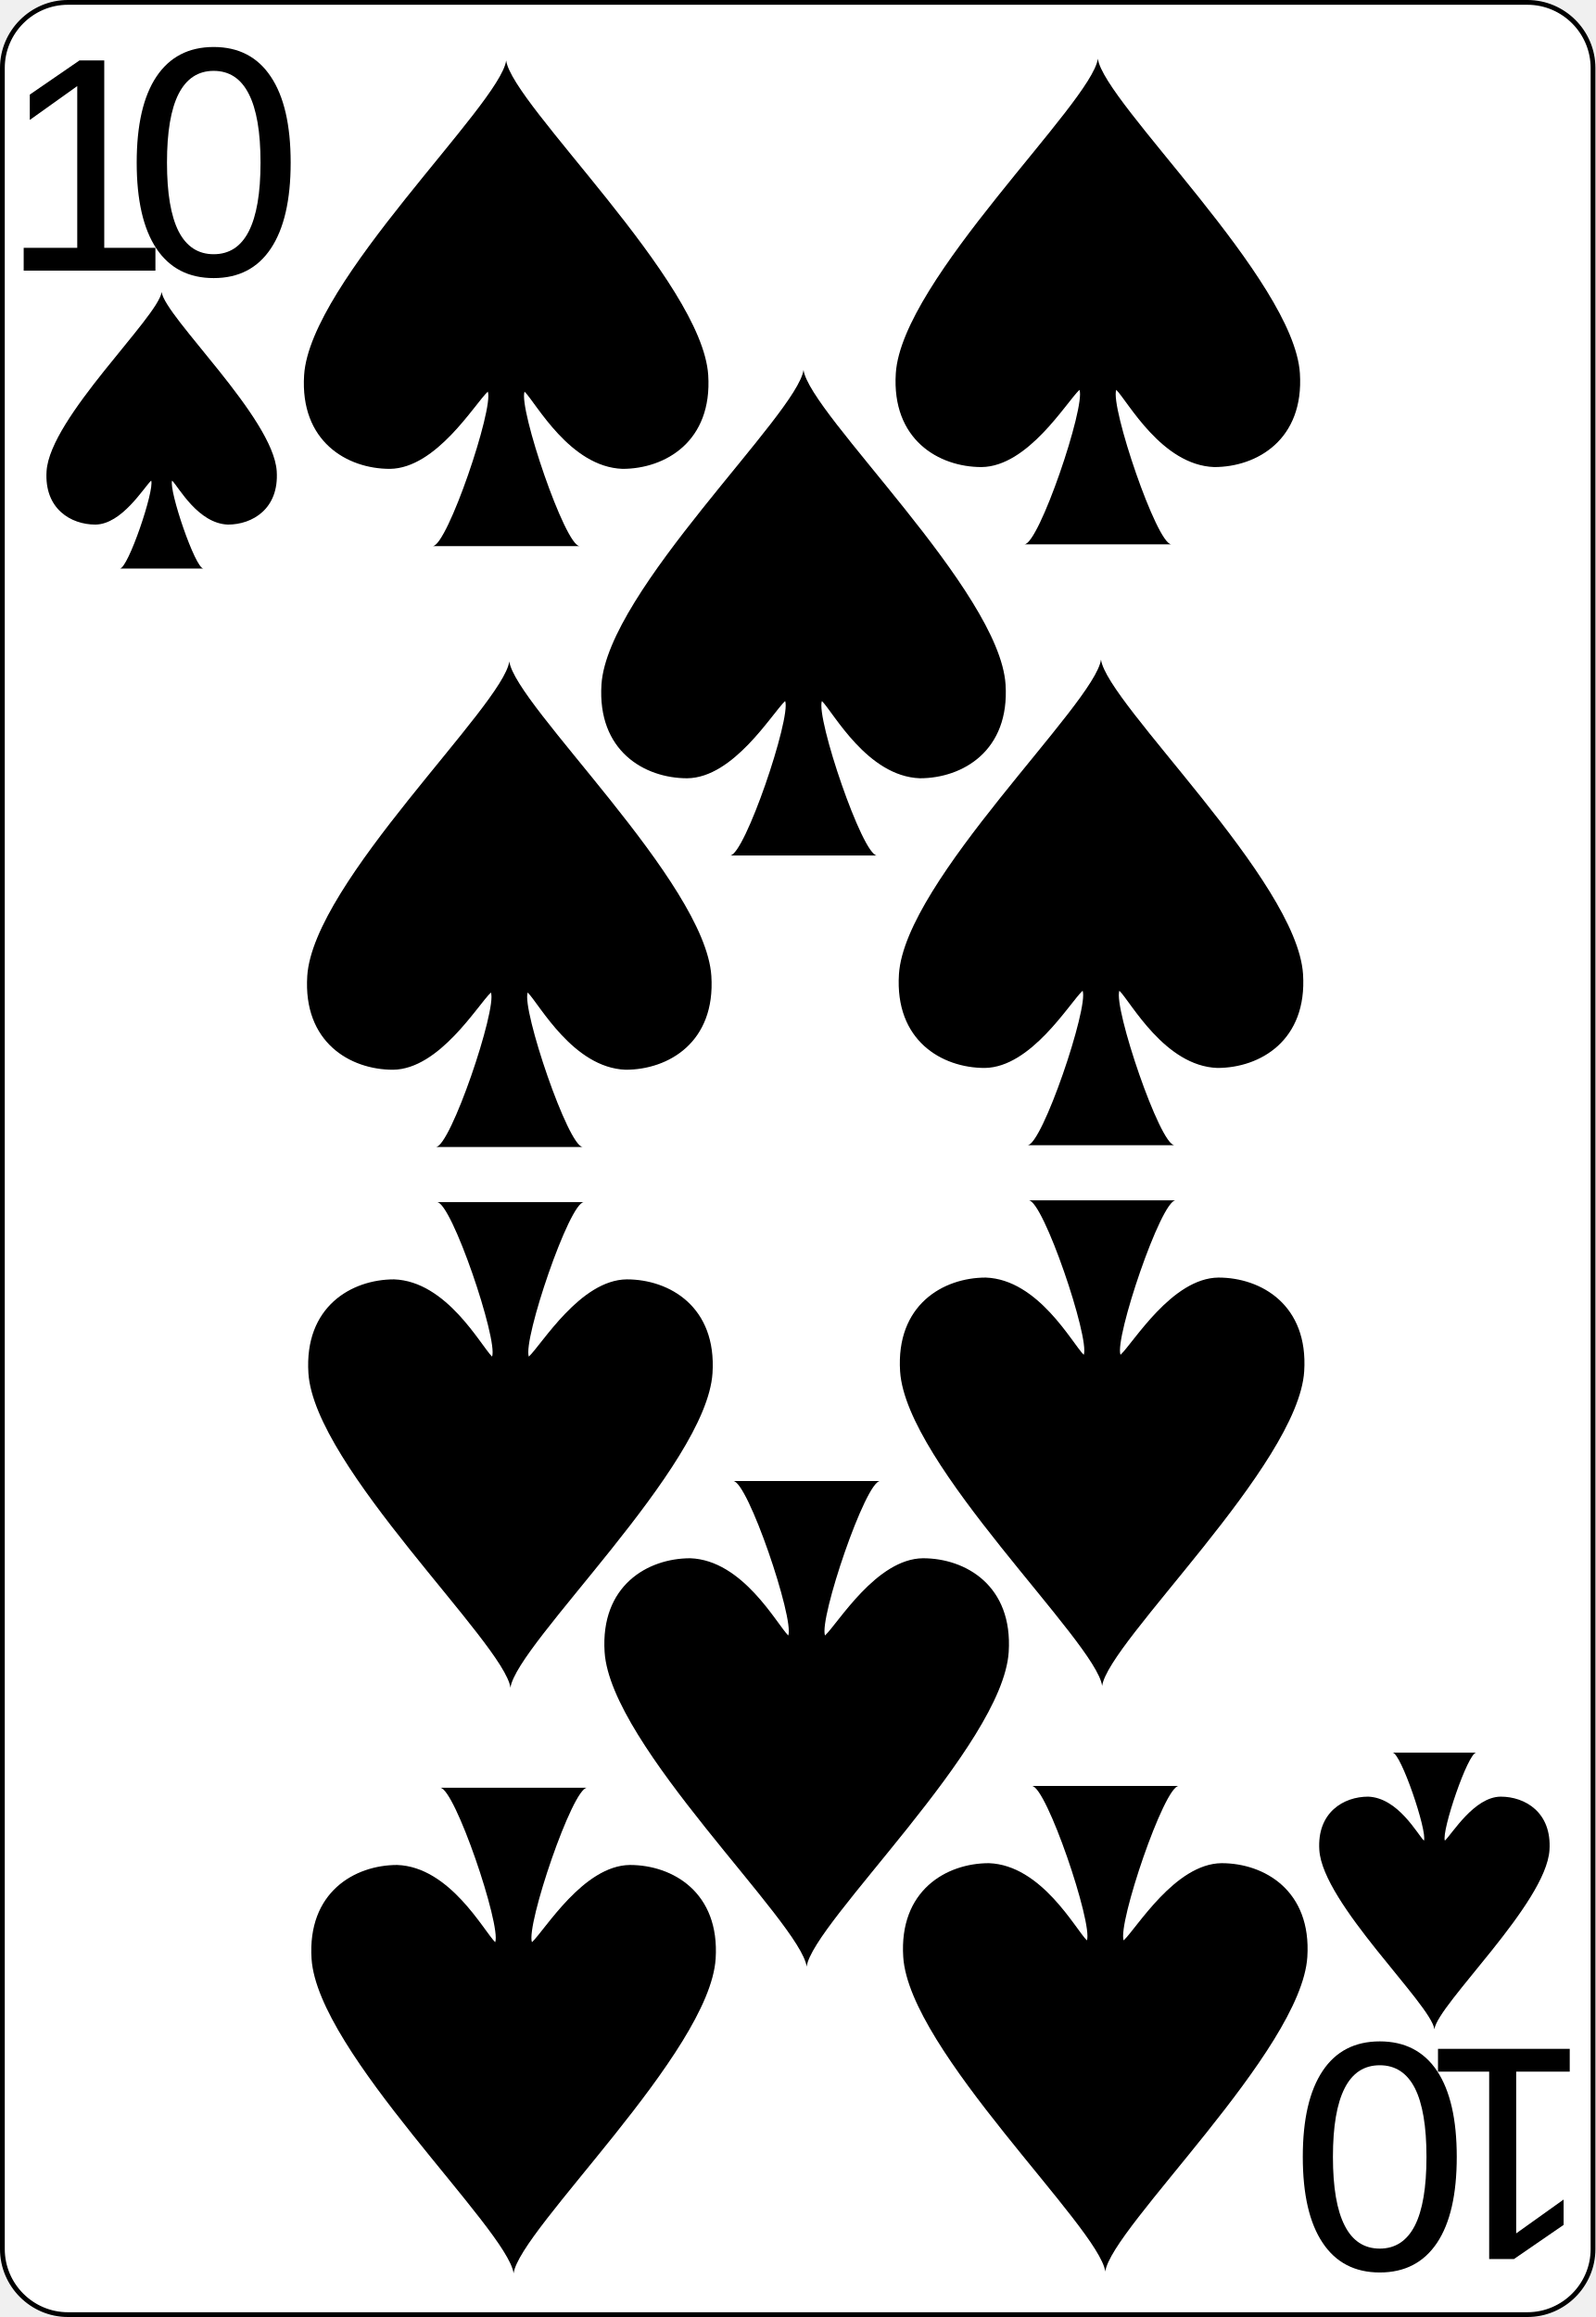
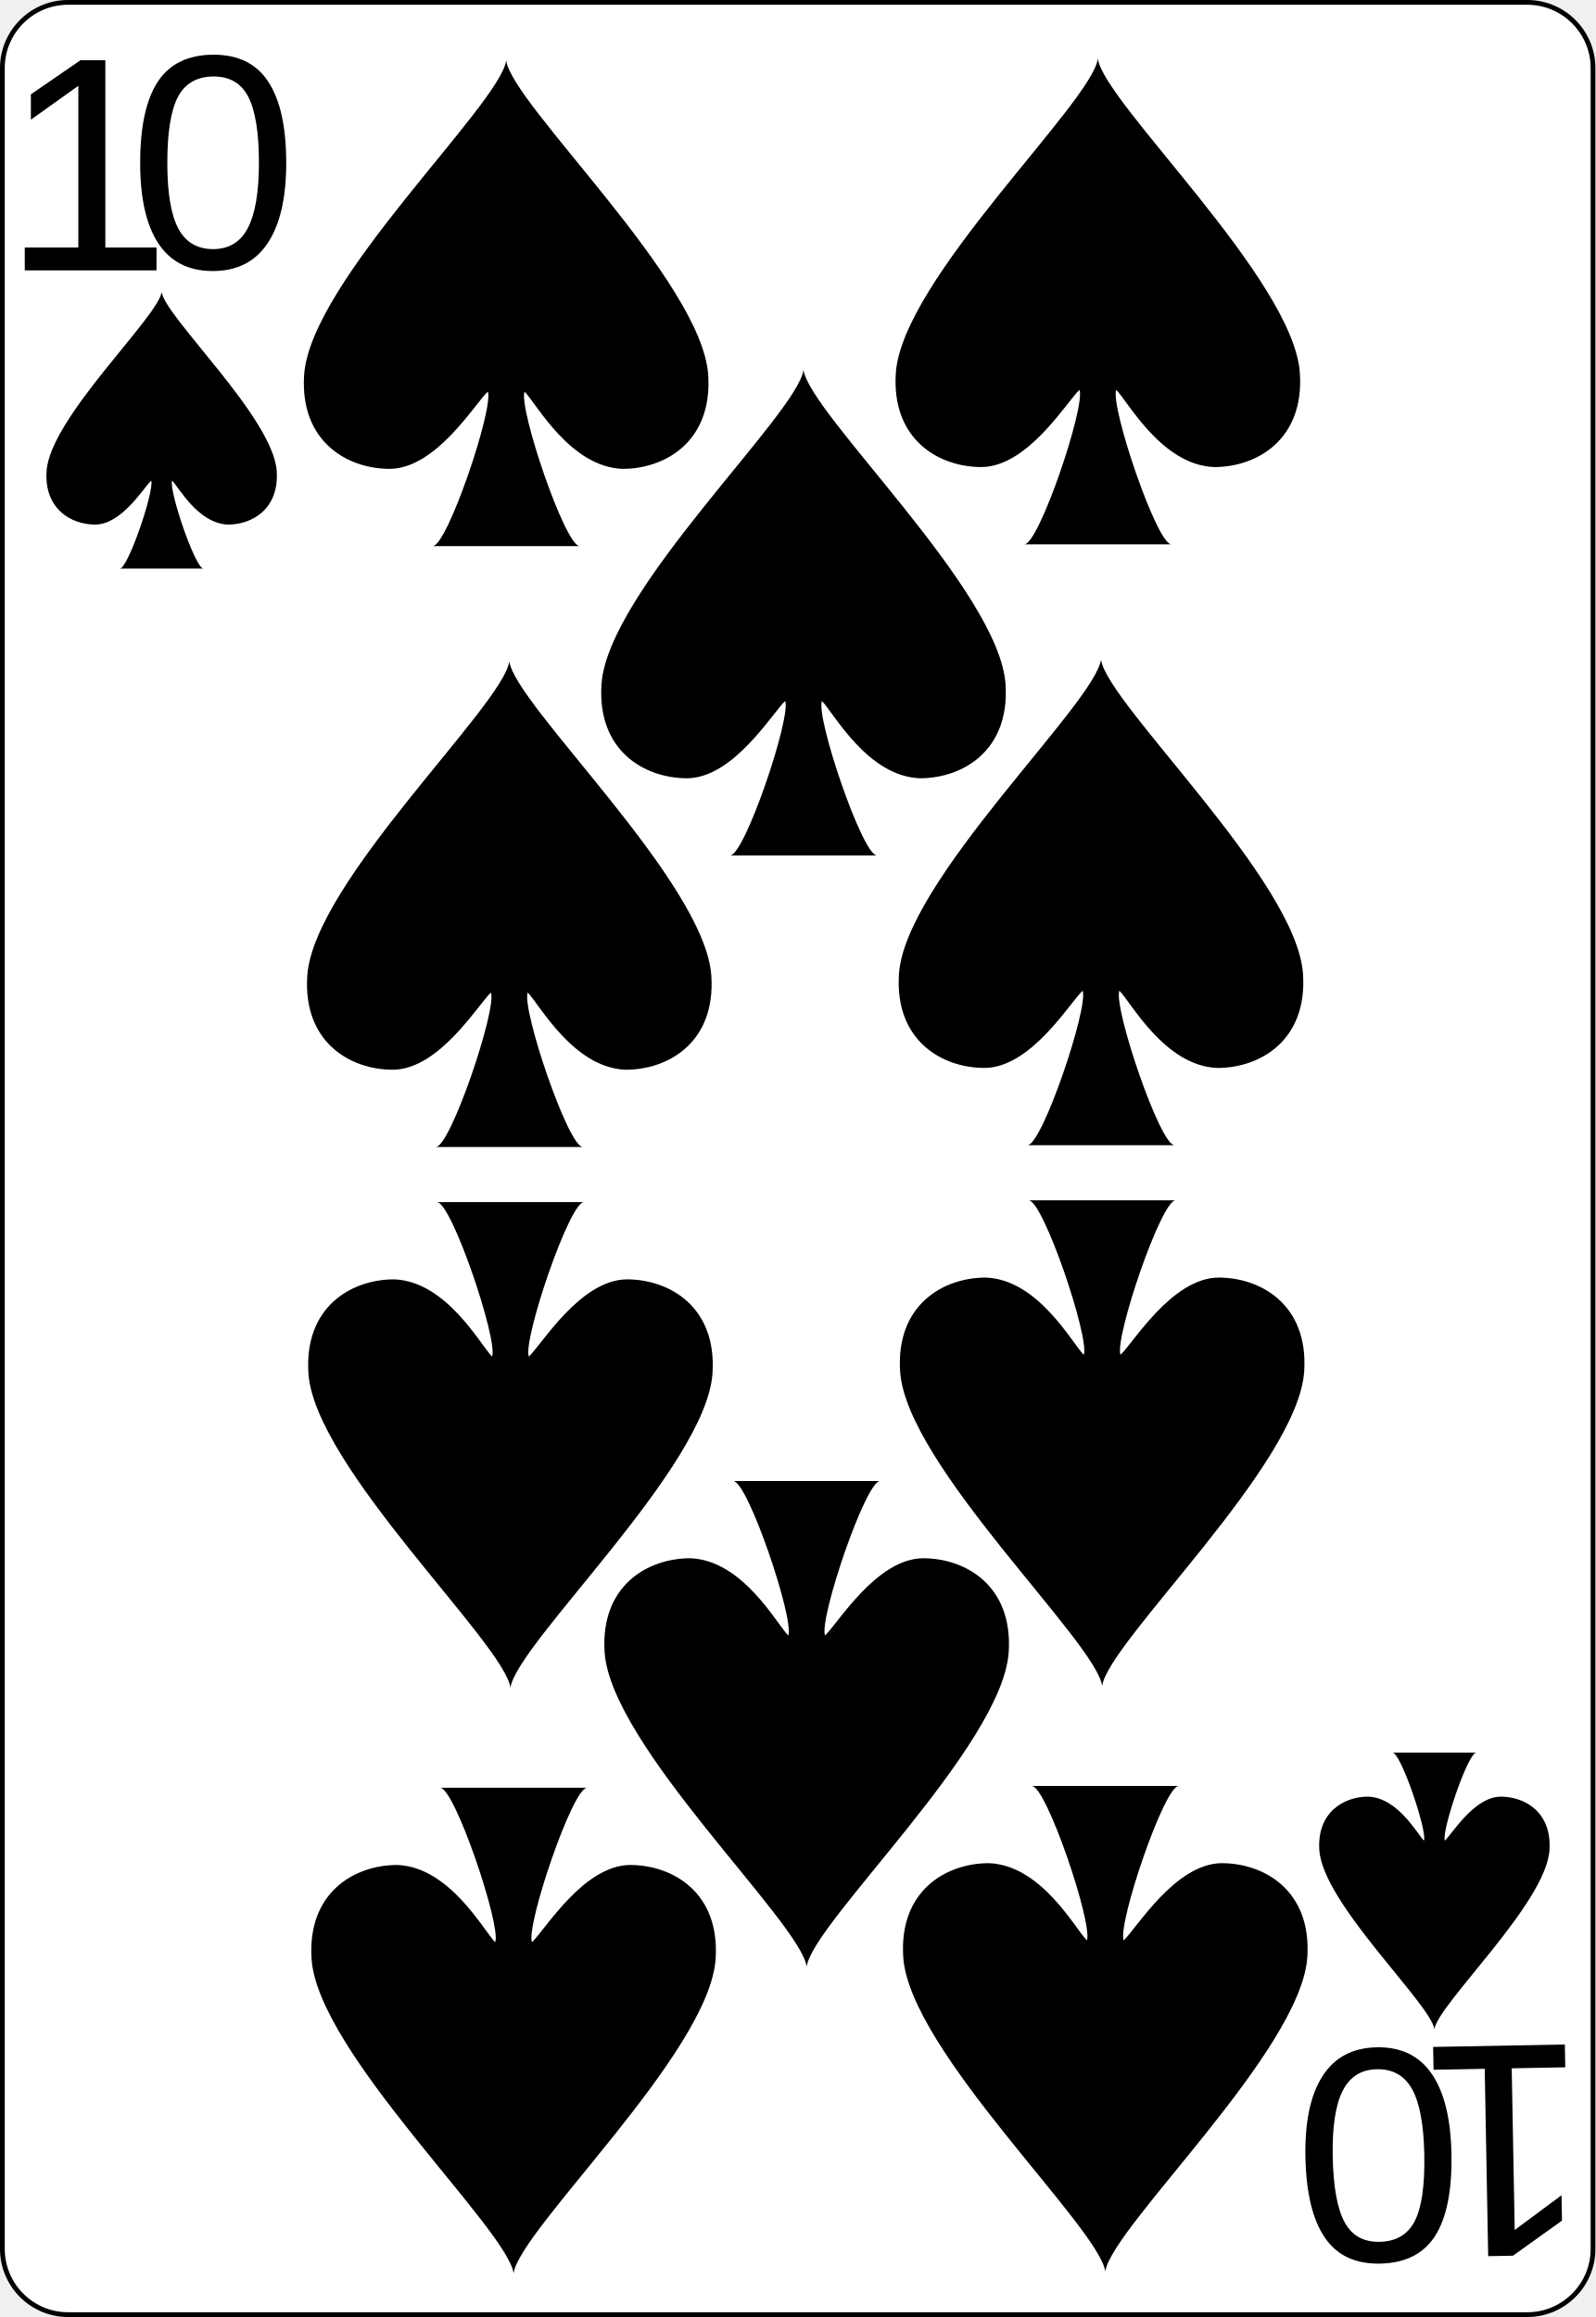
<svg xmlns="http://www.w3.org/2000/svg" width="167.087pt" height="242.667pt" viewBox="0 0 167.087 242.667" xml:space="preserve" id="svg2" version="1.1">
  <defs id="defs41" />
  <g id="Layer_x0020_1" style="fill-rule:nonzero;clip-rule:nonzero;stroke:#000000;stroke-miterlimit:4;">
    <path style="fill:#FFFFFF;stroke-width:0.5;" d="M166.837,235.548c0,3.777-3.087,6.869-6.871,6.869H7.111c-3.775,0-6.861-3.092-6.861-6.869V7.12C0.25,3.343,3.336,0.25,7.111,0.25h152.855    c3.784,0,6.871,3.093,6.871,6.87v228.428z" id="path5" />
    <g style="stroke:none;" id="g7">
      <g id="g9">
				
			</g>
    </g>
    <g id="g15">
			
		</g>
    <g id="g19">
			
		</g>
    <g style="stroke:none;" id="g23">
      <g id="g25">
				
			</g>
    </g>
    <g style="stroke:none;" id="g31">
      <g id="g33">
				
			</g>
    </g>
  </g>
-   <text xml:space="preserve" style="font-size:32px;font-style:normal;font-weight:normal;line-height:125%;letter-spacing:0px;word-spacing:0px;fill:#000000;fill-opacity:1;stroke:none;font-family:Bitstream Vera Sans" x="0.044" y="28.342" id="text3788">
-     <tspan id="tspan3790" x="0.044" y="28.342" style="font-style:normal;font-variant:normal;font-weight:normal;font-stretch:normal;font-family:Arial;-inkscape-font-specification:Arial">1</tspan>
-   </text>
  <g transform="matrix(1.508595,0,0,1.379325,16.92904,45.0659)" id="layer1-7">
    <path id="sl" d="M 7.989,3.103 C 7.747,-0.954 0.242,-8.59 0,-10.5 c -0.242,1.909 -7.747,9.545 -7.989,13.603 -0.169,2.868 1.695,4.057 3.39,4.057 1.835,-0.022 3.351,-2.801 3.873,-3.341 0.242,0.716 -1.603,6.682 -2.179,6.682 l 5.811,0 C 2.33,10.501 0.485,4.535 0.727,3.819 1.184,4.315 2.524,7.077 4.601,7.16 6.295,7.159 8.158,5.971 7.989,3.103 z" style="fill:#000000" />
  </g>
  <g transform="matrix(2.648679,0,0,2.421718,53.01089,31.766)" id="layer1-7-88">
    <path id="sl-4" d="M 7.989,3.103 C 7.747,-0.954 0.242,-8.59 0,-10.5 c -0.242,1.909 -7.747,9.545 -7.989,13.603 -0.169,2.868 1.695,4.057 3.39,4.057 1.835,-0.022 3.351,-2.801 3.873,-3.341 0.242,0.716 -1.603,6.682 -2.179,6.682 l 5.811,0 C 2.33,10.501 0.485,4.535 0.727,3.819 1.184,4.315 2.524,7.077 4.601,7.16 6.295,7.159 8.158,5.971 7.989,3.103 z" style="fill:#000000" />
  </g>
  <g transform="matrix(-1.508595,0,0,-1.379325,150.2251,198.0441)" id="layer1-7-3">
    <path id="sl-1" d="M 7.989,3.103 C 7.747,-0.954 0.242,-8.59 0,-10.5 c -0.242,1.909 -7.747,9.545 -7.989,13.603 -0.169,2.868 1.695,4.057 3.39,4.057 1.835,-0.022 3.351,-2.801 3.873,-3.341 0.242,0.716 -1.603,6.682 -2.179,6.682 l 5.811,0 C 2.33,10.501 0.485,4.535 0.727,3.819 1.184,4.315 2.524,7.077 4.601,7.16 6.295,7.159 8.158,5.971 7.989,3.103 z" style="fill:#000000" />
  </g>
  <g transform="matrix(2.648679,0,0,2.421718,53.33971,94.6985)" id="layer1-7-88-8">
    <path id="sl-4-8" d="M 7.989,3.103 C 7.747,-0.954 0.242,-8.59 0,-10.5 c -0.242,1.909 -7.747,9.545 -7.989,13.603 -0.169,2.868 1.695,4.057 3.39,4.057 1.835,-0.022 3.351,-2.801 3.873,-3.341 0.242,0.716 -1.603,6.682 -2.179,6.682 l 5.811,0 C 2.33,10.501 0.485,4.535 0.727,3.819 1.184,4.315 2.524,7.077 4.601,7.16 6.295,7.159 8.158,5.971 7.989,3.103 z" style="fill:#000000" />
  </g>
  <g transform="matrix(-2.648679,0,0,-2.421718,53.78926,212.6639)" id="layer1-7-88-4">
    <path id="sl-4-3" d="M 7.989,3.103 C 7.747,-0.954 0.242,-8.59 0,-10.5 c -0.242,1.909 -7.747,9.545 -7.989,13.603 -0.169,2.868 1.695,4.057 3.39,4.057 1.835,-0.022 3.351,-2.801 3.873,-3.341 0.242,0.716 -1.603,6.682 -2.179,6.682 l 5.811,0 C 2.33,10.501 0.485,4.535 0.727,3.819 1.184,4.315 2.524,7.077 4.601,7.16 6.295,7.159 8.158,5.971 7.989,3.103 z" style="fill:#000000" />
  </g>
  <g transform="matrix(-2.648679,0,0,-2.421718,53.46044,151.3314)" id="layer1-7-88-8-1">
    <path id="sl-4-8-4" d="M 7.989,3.103 C 7.747,-0.954 0.242,-8.59 0,-10.5 c -0.242,1.909 -7.747,9.545 -7.989,13.603 -0.169,2.868 1.695,4.057 3.39,4.057 1.835,-0.022 3.351,-2.801 3.873,-3.341 0.242,0.716 -1.603,6.682 -2.179,6.682 l 5.811,0 C 2.33,10.501 0.485,4.535 0.727,3.819 1.184,4.315 2.524,7.077 4.601,7.16 6.295,7.159 8.158,5.971 7.989,3.103 z" style="fill:#000000" />
  </g>
  <g transform="matrix(2.648679,0,0,2.421718,114.9782,31.57803)" id="layer1-7-88-9">
    <path id="sl-4-2" d="M 7.989,3.103 C 7.747,-0.954 0.242,-8.59 0,-10.5 c -0.242,1.909 -7.747,9.545 -7.989,13.603 -0.169,2.868 1.695,4.057 3.39,4.057 1.835,-0.022 3.351,-2.801 3.873,-3.341 0.242,0.716 -1.603,6.682 -2.179,6.682 l 5.811,0 C 2.33,10.501 0.485,4.535 0.727,3.819 1.184,4.315 2.524,7.077 4.601,7.16 6.295,7.159 8.158,5.971 7.989,3.103 z" style="fill:#000000" />
  </g>
  <g transform="matrix(2.648679,0,0,2.421718,115.307,94.51054)" id="layer1-7-88-8-0">
    <path id="sl-4-8-6" d="M 7.989,3.103 C 7.747,-0.954 0.242,-8.59 0,-10.5 c -0.242,1.909 -7.747,9.545 -7.989,13.603 -0.169,2.868 1.695,4.057 3.39,4.057 1.835,-0.022 3.351,-2.801 3.873,-3.341 0.242,0.716 -1.603,6.682 -2.179,6.682 l 5.811,0 C 2.33,10.501 0.485,4.535 0.727,3.819 1.184,4.315 2.524,7.077 4.601,7.16 6.295,7.159 8.158,5.971 7.989,3.103 z" style="fill:#000000" />
  </g>
  <g transform="matrix(-2.648679,0,0,-2.421718,115.7566,212.476)" id="layer1-7-88-4-8">
    <path id="sl-4-3-9" d="M 7.989,3.103 C 7.747,-0.954 0.242,-8.59 0,-10.5 c -0.242,1.909 -7.747,9.545 -7.989,13.603 -0.169,2.868 1.695,4.057 3.39,4.057 1.835,-0.022 3.351,-2.801 3.873,-3.341 0.242,0.716 -1.603,6.682 -2.179,6.682 l 5.811,0 C 2.33,10.501 0.485,4.535 0.727,3.819 1.184,4.315 2.524,7.077 4.601,7.16 6.295,7.159 8.158,5.971 7.989,3.103 z" style="fill:#000000" />
  </g>
  <g transform="matrix(-2.648679,0,0,-2.421718,115.4278,151.1435)" id="layer1-7-88-8-1-2">
    <path id="sl-4-8-4-6" d="M 7.989,3.103 C 7.747,-0.954 0.242,-8.59 0,-10.5 c -0.242,1.909 -7.747,9.545 -7.989,13.603 -0.169,2.868 1.695,4.057 3.39,4.057 1.835,-0.022 3.351,-2.801 3.873,-3.341 0.242,0.716 -1.603,6.682 -2.179,6.682 l 5.811,0 C 2.33,10.501 0.485,4.535 0.727,3.819 1.184,4.315 2.524,7.077 4.601,7.16 6.295,7.159 8.158,5.971 7.989,3.103 z" style="fill:#000000" />
  </g>
  <g transform="matrix(2.648679,0,0,2.421718,84.15214,64.1712)" id="layer1-7-88-6">
    <path id="sl-4-4" d="M 7.989,3.103 C 7.747,-0.954 0.242,-8.59 0,-10.5 c -0.242,1.909 -7.747,9.545 -7.989,13.603 -0.169,2.868 1.695,4.057 3.39,4.057 1.835,-0.022 3.351,-2.801 3.873,-3.341 0.242,0.716 -1.603,6.682 -2.179,6.682 l 5.811,0 C 2.33,10.501 0.485,4.535 0.727,3.819 1.184,4.315 2.524,7.077 4.601,7.16 6.295,7.159 8.158,5.971 7.989,3.103 z" style="fill:#000000" />
  </g>
  <g transform="matrix(-2.648679,0,0,-2.421718,84.48087,180.5402)" id="layer1-7-88-6-6">
    <path id="sl-4-4-8" d="M 7.989,3.103 C 7.747,-0.954 0.242,-8.59 0,-10.5 c -0.242,1.909 -7.747,9.545 -7.989,13.603 -0.169,2.868 1.695,4.057 3.39,4.057 1.835,-0.022 3.351,-2.801 3.873,-3.341 0.242,0.716 -1.603,6.682 -2.179,6.682 l 5.811,0 C 2.33,10.501 0.485,4.535 0.727,3.819 1.184,4.315 2.524,7.077 4.601,7.16 6.295,7.159 8.158,5.971 7.989,3.103 z" style="fill:#000000" />
  </g>
-   <text xml:space="preserve" style="font-size:32px;font-style:normal;font-weight:normal;line-height:125%;letter-spacing:0px;word-spacing:0px;fill:#000000;fill-opacity:1;stroke:none;font-family:Bitstream Vera Sans" x="12.206" y="28.671" id="text3038">
-     <tspan id="tspan3040" x="12.206" y="28.671">0</tspan>
+   <text xml:space="preserve" style="font-style:normal;font-weight:normal;line-height:0%;font-family:'Bitstream Vera Sans';letter-spacing:0px;word-spacing:0px;fill:#000000;fill-opacity:1;stroke:none" x="0.156" y="28.318" id="text3788-6">
+     <tspan id="tspan3790-7" x="0.156" y="28.318" style="font-style:normal;font-variant:normal;font-weight:normal;font-stretch:normal;font-size:32px;line-height:1.25;font-family:Arial;-inkscape-font-specification:Arial;fill:#000000;fill-opacity:1">1</tspan>
  </text>
-   <text xml:space="preserve" style="font-size:32px;font-style:normal;font-weight:normal;line-height:125%;letter-spacing:0px;word-spacing:0px;fill:#000000;fill-opacity:1;stroke:none;font-family:Bitstream Vera Sans" x="-166.837" y="-214.583" id="text3788-4" transform="scale(-1,-1)">
-     <tspan id="tspan3790-3" x="-166.837" y="-214.583" style="font-style:normal;font-variant:normal;font-weight:normal;font-stretch:normal;font-family:Arial;-inkscape-font-specification:Arial">1</tspan>
+   <text xml:space="preserve" style="font-style:normal;font-weight:normal;line-height:0%;font-family:'Bitstream Vera Sans';letter-spacing:0px;word-spacing:0px;fill:#000000;fill-opacity:1;stroke:none" x="13.43" y="28.075" id="text3788-43">
+     <tspan id="tspan3790-1" x="13.43" y="28.075" style="font-style:normal;font-variant:normal;font-weight:normal;font-stretch:normal;font-size:32px;line-height:1.25;font-family:Arial;-inkscape-font-specification:Arial;fill:#000000;fill-opacity:1">0</tspan>
  </text>
-   <text xml:space="preserve" style="font-size:32px;font-style:normal;font-weight:normal;line-height:125%;letter-spacing:0px;word-spacing:0px;fill:#000000;fill-opacity:1;stroke:none;font-family:Bitstream Vera Sans" x="-154.674" y="-214.254" id="text3038-1" transform="scale(-1,-1)">
-     <tspan id="tspan3040-4" x="-154.674" y="-214.254">0</tspan>
+   <text xml:space="preserve" style="font-style:normal;font-weight:normal;line-height:0%;font-family:'Bitstream Vera Sans';letter-spacing:0px;word-spacing:0px;fill:#000000;fill-opacity:1;stroke:none" x="-162.336" y="-217.122" id="text3788-6-3" transform="rotate(178.9404)">
+     <tspan id="tspan3790-7-5" x="-162.336" y="-217.122" style="font-style:normal;font-variant:normal;font-weight:normal;font-stretch:normal;font-size:32px;line-height:1.25;font-family:Arial;-inkscape-font-specification:Arial;fill:#000000;fill-opacity:1">1</tspan>
+   </text>
+   <text xml:space="preserve" style="font-style:normal;font-weight:normal;line-height:0%;font-family:'Bitstream Vera Sans';letter-spacing:0px;word-spacing:0px;fill:#000000;fill-opacity:1;stroke:none" x="-149.062" y="-217.364" id="text3788-43-6" transform="rotate(178.9404)">
+     <tspan id="tspan3790-1-2" x="-149.062" y="-217.364" style="font-style:normal;font-variant:normal;font-weight:normal;font-stretch:normal;font-size:32px;line-height:1.25;font-family:Arial;-inkscape-font-specification:Arial;fill:#000000;fill-opacity:1">0</tspan>
  </text>
</svg>
